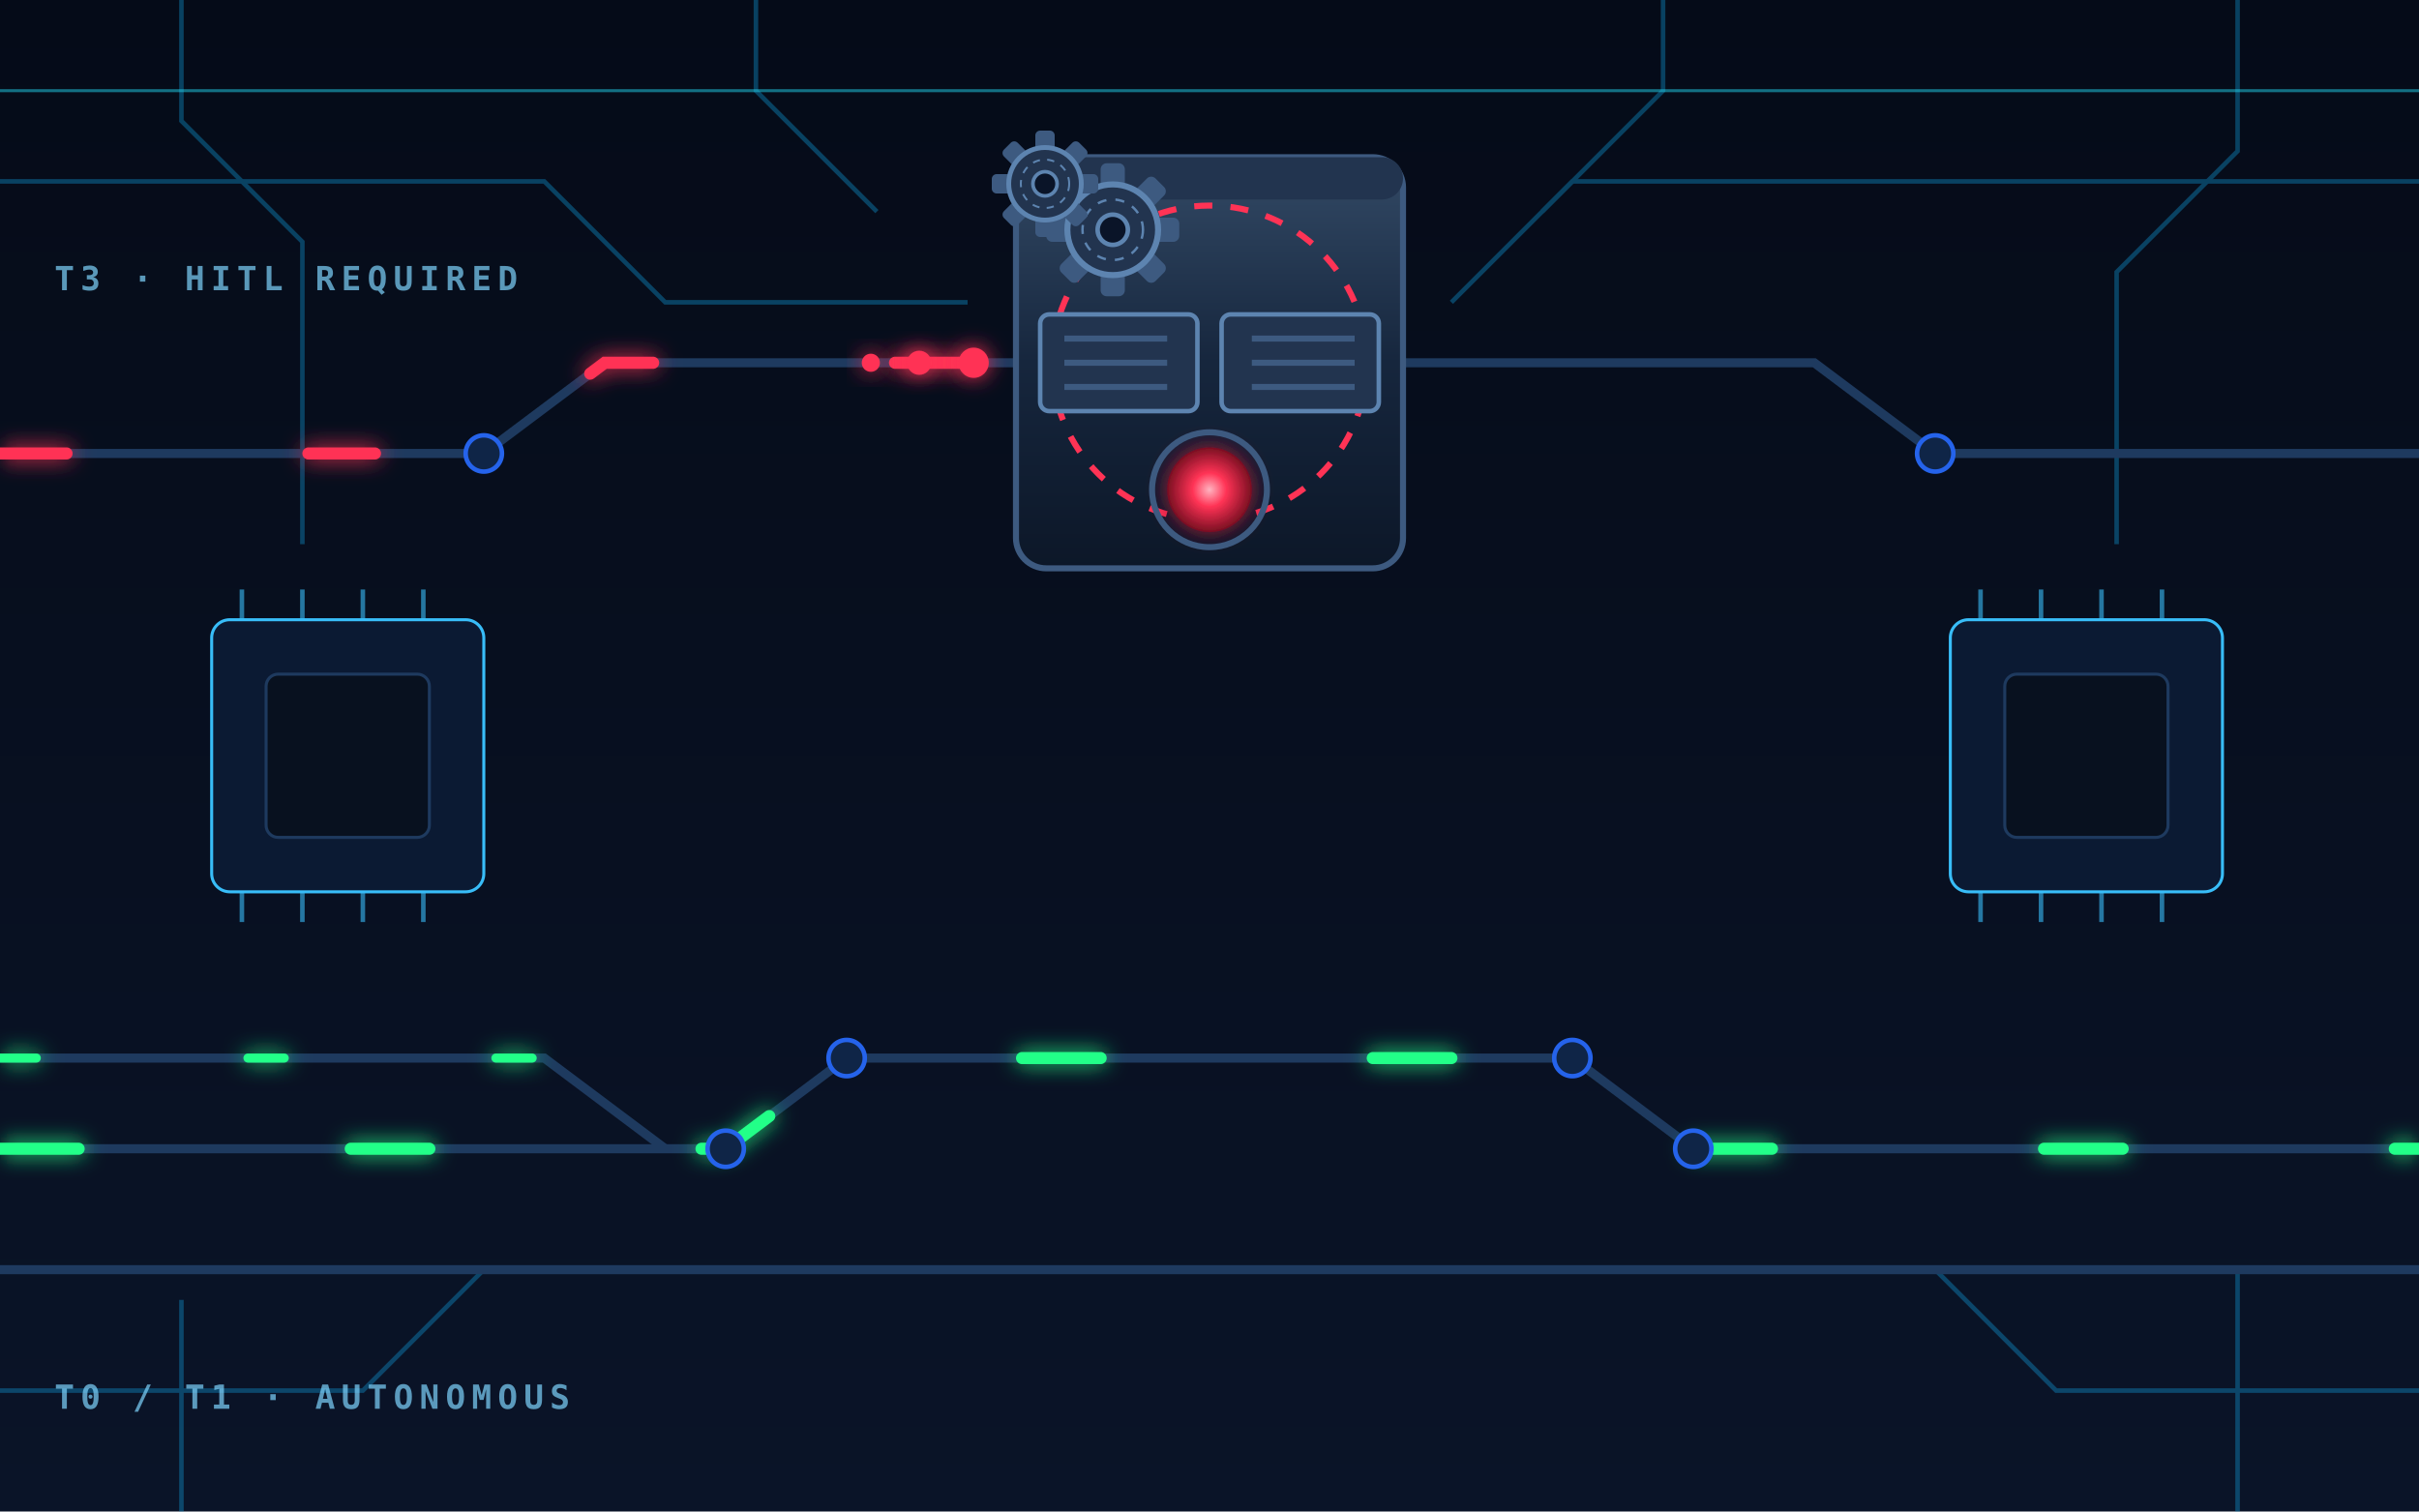
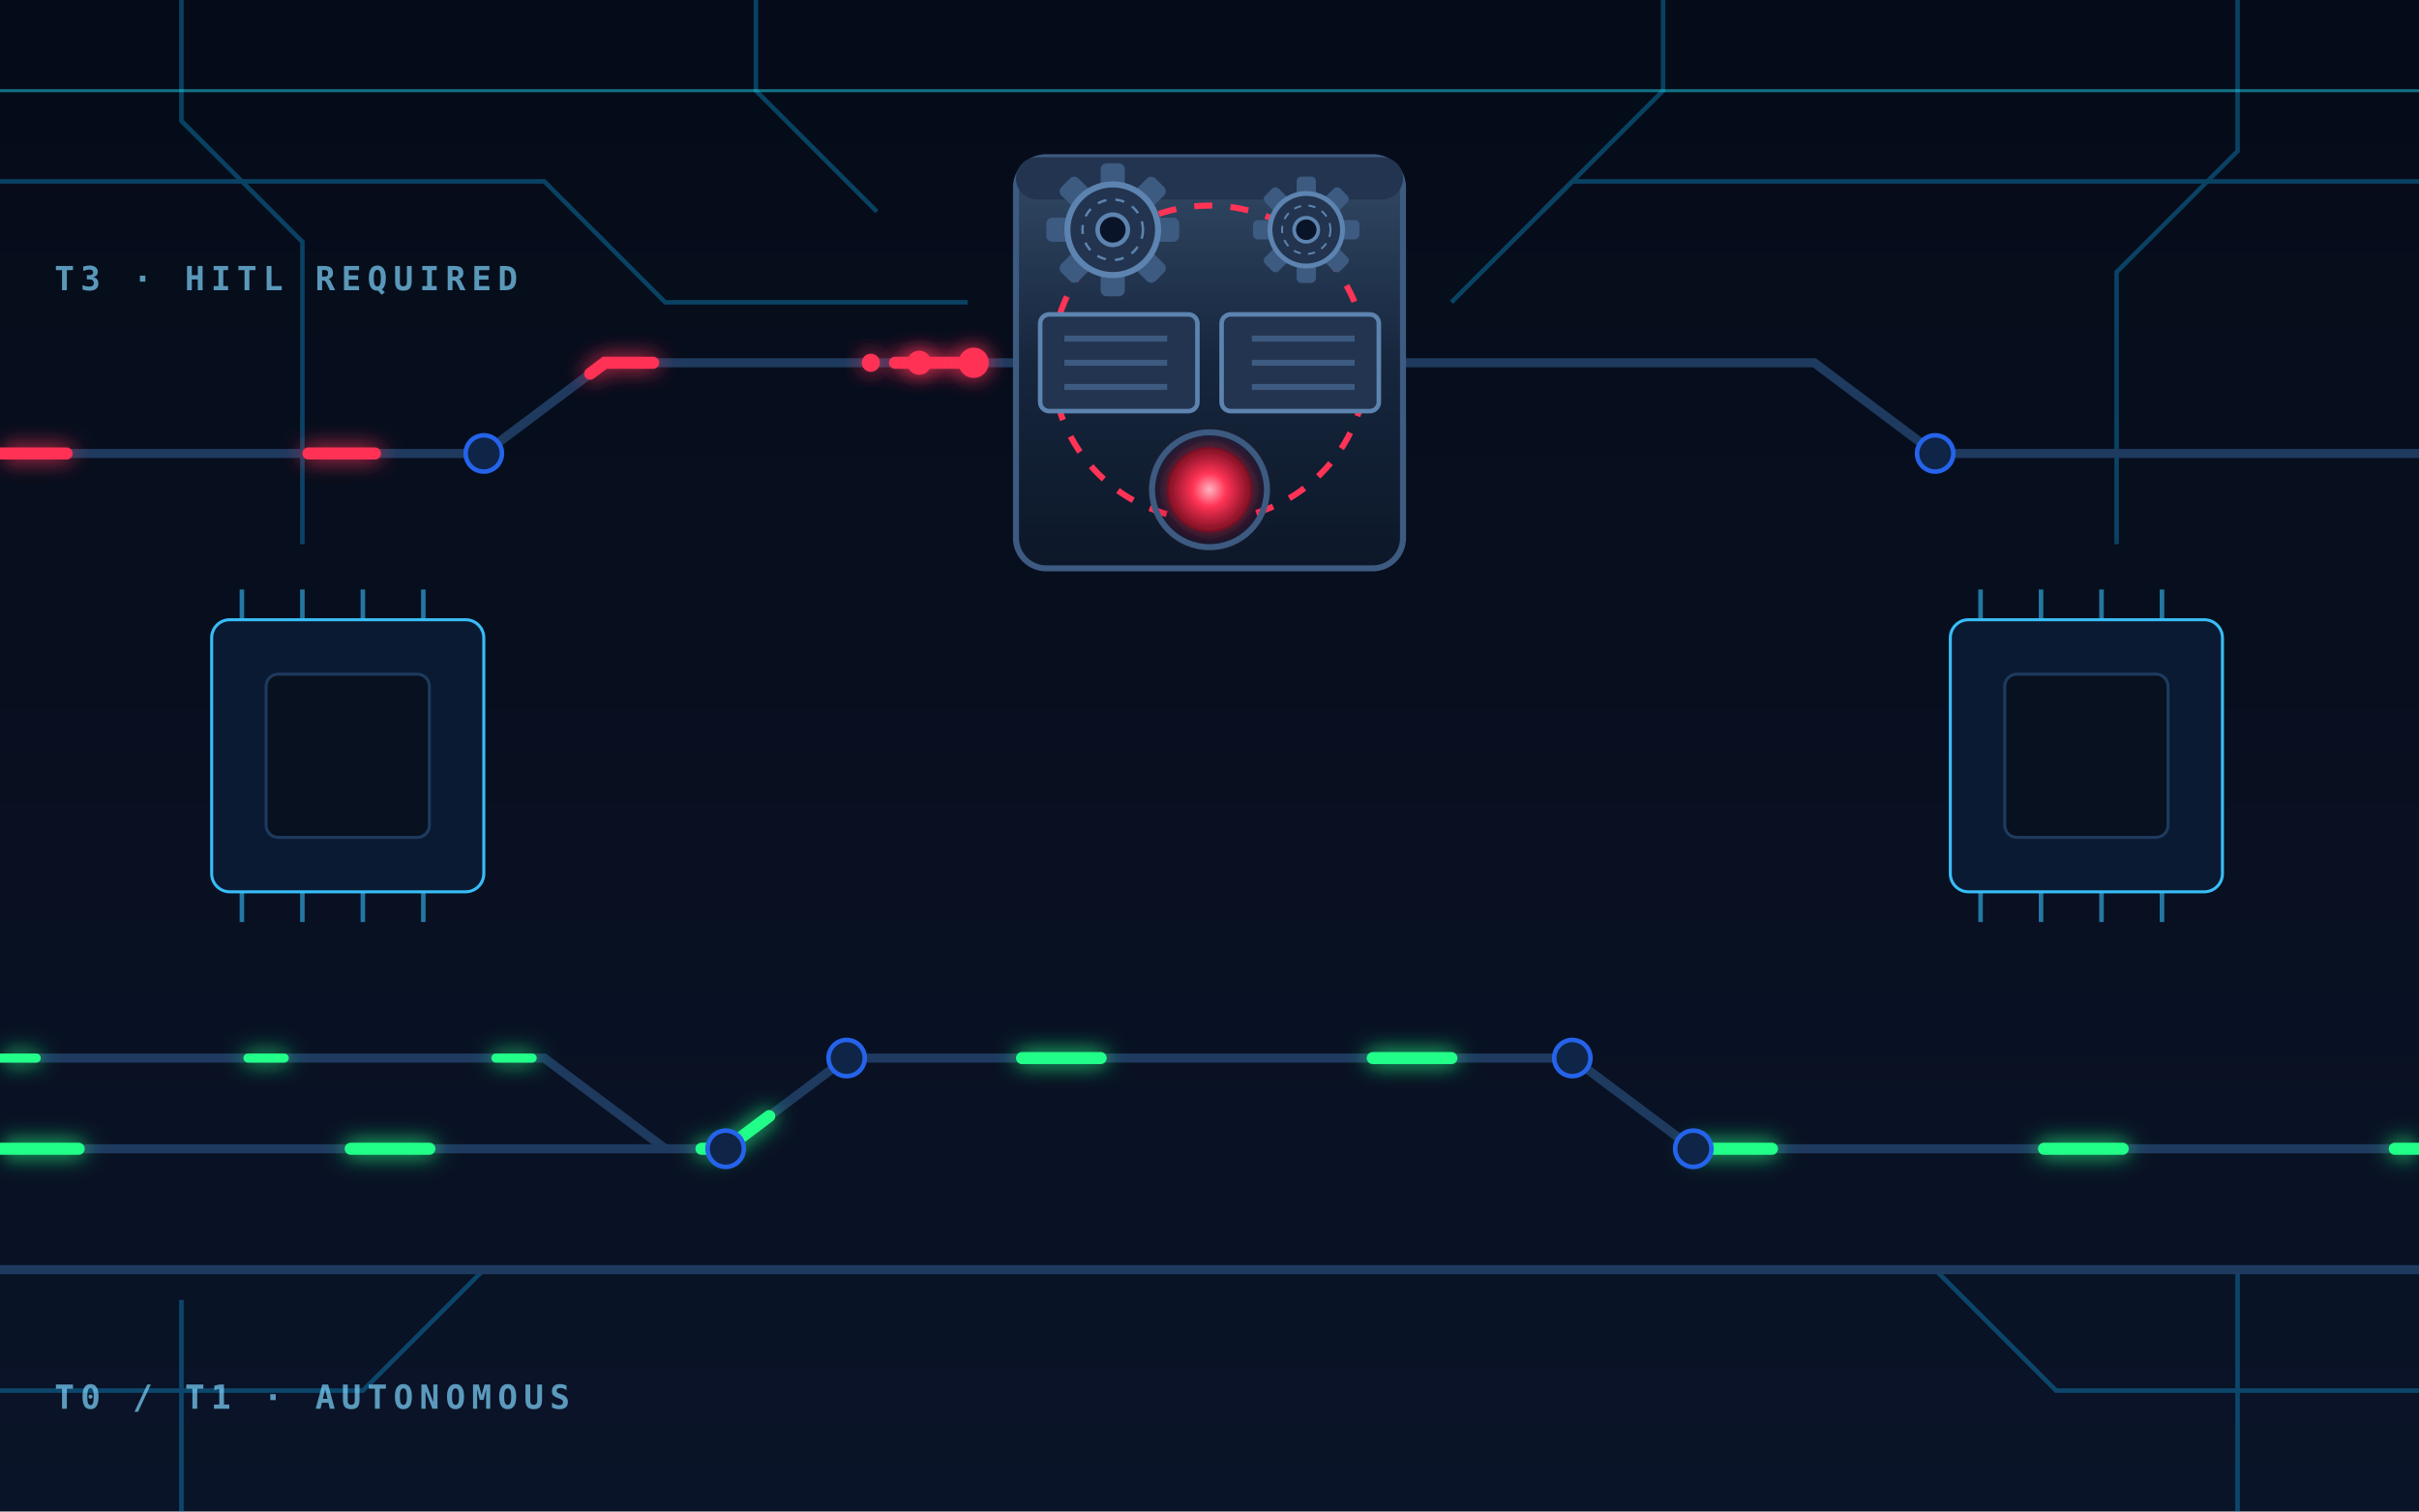
<svg xmlns="http://www.w3.org/2000/svg" width="720" height="450" viewBox="0 0 800 500" role="img" aria-label="Risk-Tiered Autonomy">
  <style>
    :root { color-scheme: dark; }
    .trace { stroke: #1e3a5f; stroke-width: 3; fill: none; }
    .trace-lit { stroke: #0ea5e9; stroke-width: 1.5; fill: none; opacity: .35; }
    .via { fill: #0f2547; stroke: #2563eb; stroke-width: 1.5; }
    .chip { fill: #0b1a33; stroke: #38bdf8; stroke-width: 1; }
    .pin { stroke: #38bdf8; stroke-width: 1.5; opacity: .6; }

    /* ---- T0/T1 lower tracks: always flowing green pulses ---- */
    .pulse-low {
      stroke: #22ff88; stroke-width: 4; fill: none; stroke-linecap: round;
      stroke-dasharray: 26 90;
      filter: url(#glowGreen);
      animation: flow 1.1s linear infinite;
    }
    .pulse-low.b { animation-duration: 1.5s; stroke-dasharray: 18 110; }
    .pulse-low.c { animation-duration: 0.8s; stroke-dasharray: 12 70; stroke-width: 3; }
    @keyframes flow { to { stroke-dashoffset: -232; } }

    /* ---- T3 track: blocked pulses (red, stalled) ---- */
    .pulse-blocked {
      stroke: #ff3355; stroke-width: 4; fill: none; stroke-linecap: round;
      stroke-dasharray: 22 80; filter: url(#glowRed);
      animation: crawl 2.4s linear infinite;
      transition: opacity .5s ease;
    }
    @keyframes crawl { to { stroke-dashoffset: -102; } }
    .stall-dot { fill: #ff3355; filter: url(#glowRed); animation: stallBlink 1s ease-in-out infinite alternate; transition: opacity .4s; }
    @keyframes stallBlink { from { opacity: .25; } to { opacity: 1; } }

    /* ---- T3 approved flow (hidden until hover) ---- */
    .pulse-approved {
      stroke: #22ff88; stroke-width: 4; fill: none; stroke-linecap: round;
      stroke-dasharray: 26 90; filter: url(#glowGreen);
      animation: flow 1s linear infinite;
      opacity: 0; transition: opacity .6s ease .45s;
    }
    svg:hover .pulse-approved { opacity: 1; }
    svg:hover .pulse-blocked, svg:hover .stall-dot { opacity: 0; }

    /* ---- Gate mechanics ---- */
    .gear { transform-box: fill-box; transform-origin: center; animation: spin 7s linear infinite; }
    .gear.rev { animation: spinR 9s linear infinite; }
    @keyframes spin  { to { transform: rotate(360deg); } }
    @keyframes spinR { to { transform: rotate(-360deg); } }
    svg:hover .gear     { animation: spinR 1.4s linear infinite; }
    svg:hover .gear.rev { animation: spin  1.4s linear infinite; }

    .door { transition: transform .7s cubic-bezier(.7,-0.2,.3,1.2) .15s; }
    svg:hover .door-l { transform: translateX(-46px); }
    svg:hover .door-r { transform: translateX(46px); }

    .core-red   { transition: opacity .5s ease; animation: corePulse 1.6s ease-in-out infinite alternate; }
    .core-green { opacity: 0; transition: opacity .5s ease .3s; }
    svg:hover .core-red { opacity: 0; }
    svg:hover .core-green { opacity: 1; animation: corePulse 1s ease-in-out infinite alternate; }
    @keyframes corePulse { from { transform: scale(1); } to { transform: scale(1.12); } }
    .core-red, .core-green { transform-box: fill-box; transform-origin: center; }

    .halt-ring { fill: none; stroke: #ff3355; stroke-width: 2; stroke-dasharray: 6 6;
      transform-box: fill-box; transform-origin: center;
      animation: spinR 12s linear infinite; transition: opacity .4s; }
    svg:hover .halt-ring { opacity: 0; }
    .scan-line { stroke: #22d3ee; stroke-width: 1; opacity: .5;
      animation: scanY 3s ease-in-out infinite alternate; }
    @keyframes scanY { from { transform: translateY(0); } to { transform: translateY(440px); } }
    .lbl { font: 700 11px monospace; fill: #7dd3fc; opacity: .7; letter-spacing: 2px; }
  </style>
  <defs>
    <linearGradient id="bg" x1="0" y1="0" x2="0" y2="1">
      <stop offset="0" stop-color="#050b18" />
      <stop offset="1" stop-color="#0a1428" />
    </linearGradient>
    <radialGradient id="coreR" cx=".5" cy=".5" r=".5">
      <stop offset="0" stop-color="#ffb3c0" />
      <stop offset=".4" stop-color="#ff3355" />
      <stop offset="1" stop-color="#7a0f22" />
    </radialGradient>
    <radialGradient id="coreG" cx=".5" cy=".5" r=".5">
      <stop offset="0" stop-color="#d9ffe9" />
      <stop offset=".4" stop-color="#22ff88" />
      <stop offset="1" stop-color="#0a5c33" />
    </radialGradient>
    <linearGradient id="steel" x1="0" y1="0" x2="0" y2="1">
      <stop offset="0" stop-color="#334a66" />
      <stop offset=".5" stop-color="#16263d" />
      <stop offset="1" stop-color="#0c1728" />
    </linearGradient>
    <filter id="glowGreen" x="-80%" y="-80%" width="260%" height="260%">
      <feGaussianBlur stdDeviation="3.5" result="b" />
      <feMerge>
        <feMergeNode in="b" />
        <feMergeNode in="SourceGraphic" />
      </feMerge>
    </filter>
    <filter id="glowRed" x="-80%" y="-80%" width="260%" height="260%">
      <feGaussianBlur stdDeviation="3.5" result="b" />
      <feMerge>
        <feMergeNode in="b" />
        <feMergeNode in="SourceGraphic" />
      </feMerge>
    </filter>
    <g id="gearShape">
      <g>
        <rect x="-4" y="-22" width="8" height="10" rx="2" fill="#3d5a80" />
        <rect x="-4" y="12" width="8" height="10" rx="2" fill="#3d5a80" />
        <rect x="-22" y="-4" width="10" height="8" rx="2" fill="#3d5a80" />
        <rect x="12" y="-4" width="10" height="8" rx="2" fill="#3d5a80" />
        <rect x="-4" y="-22" width="8" height="10" rx="2" fill="#3d5a80" transform="rotate(45)" />
        <rect x="-4" y="12" width="8" height="10" rx="2" fill="#3d5a80" transform="rotate(45)" />
        <rect x="-22" y="-4" width="10" height="8" rx="2" fill="#3d5a80" transform="rotate(45)" />
        <rect x="12" y="-4" width="10" height="8" rx="2" fill="#3d5a80" transform="rotate(45)" />
      </g>
      <circle r="15" fill="#22344f" stroke="#5d84b0" stroke-width="2" />
      <circle r="5" fill="#0a1428" stroke="#5d84b0" stroke-width="1.5" />
      <circle r="10" fill="none" stroke="#5d84b0" stroke-width=".8" stroke-dasharray="3 3" />
    </g>
  </defs>
  <rect width="800" height="500" fill="url(#bg)" />
  <g class="trace-lit">
    <path d="M0 60 H180 L220 100 H320 M480 100 L520 60 H800" />
    <path d="M0 460 H120 L160 420 H640 L680 460 H800" />
    <path d="M60 0 V40 L100 80 V180 M60 500 V430" />
    <path d="M740 0 V50 L700 90 V180 M740 500 V420" />
    <path d="M250 0 V30 L290 70 M550 0 V30 L510 70" />
  </g>
  <line class="scan-line" x1="0" y1="30" x2="800" y2="30" />
  <g>
    <rect class="chip" x="70" y="205" width="90" height="90" rx="6" />
    <rect x="88" y="223" width="54" height="54" rx="4" fill="#08111f" stroke="#1e3a5f" />
    <g class="pin">
      <path d="M80 195 v10 M100 195 v10 M120 195 v10 M140 195 v10 M80 295 v10 M100 295 v10 M120 295 v10 M140 295 v10" />
    </g>
    <rect class="chip" x="645" y="205" width="90" height="90" rx="6" />
    <rect x="663" y="223" width="54" height="54" rx="4" fill="#08111f" stroke="#1e3a5f" />
    <g class="pin">
      <path d="M655 195 v10 M675 195 v10 M695 195 v10 M715 195 v10 M655 295 v10 M675 295 v10 M695 295 v10 M715 295 v10" />
    </g>
  </g>
  <g>
    <path class="trace" d="M0 380 H240 L280 350 H520 L560 380 H800" />
    <path class="trace" d="M0 420 H800" />
    <path class="trace" d="M0 350 H180 L220 380" />
    <path class="pulse-low" d="M0 380 H240 L280 350 H520 L560 380 H800" />
    <path class="pulse-low b" d="M0 420 H800" />
    <path class="pulse-low c" d="M0 350 H180 L220 380" />
    <circle class="via" cx="240" cy="380" r="6" />
    <circle class="via" cx="560" cy="380" r="6" />
    <circle class="via" cx="280" cy="350" r="6" />
    <circle class="via" cx="520" cy="350" r="6" />
    <text class="lbl" x="18" y="466">T0 / T1 · AUTONOMOUS</text>
  </g>
  <g>
    <path class="trace" d="M0 150 H160 L200 120 H340 M460 120 H600 L640 150 H800" />
    <circle class="via" cx="160" cy="150" r="6" />
    <circle class="via" cx="640" cy="150" r="6" />
    <path class="pulse-blocked" d="M0 150 H160 L200 120 H330" />
    <circle class="stall-dot" cx="322" cy="120" r="5" />
    <circle class="stall-dot" cx="304" cy="120" r="4" style="animation-delay:.3s" />
    <circle class="stall-dot" cx="288" cy="120" r="3" style="animation-delay:.6s" />
    <path class="pulse-approved" d="M0 150 H160 L200 120 H600 L640 150 H800" />
    <text class="lbl" x="18" y="96">T3 · HITL REQUIRED</text>
  </g>
  <g>
    <rect x="336" y="52" width="128" height="136" rx="10" fill="url(#steel)" stroke="#3d5a80" stroke-width="2" />
    <rect x="336" y="52" width="128" height="14" rx="7" fill="#22344f" />
    <circle class="halt-ring" cx="400" cy="120" r="52" />
    <g class="door door-l">
      <rect x="344" y="104" width="52" height="32" rx="3" fill="#22344f" stroke="#5d84b0" stroke-width="1.5" />
      <path d="M352 112 h34 M352 120 h34 M352 128 h34" stroke="#3d5a80" stroke-width="2" />
    </g>
    <g class="door door-r">
      <rect x="404" y="104" width="52" height="32" rx="3" fill="#22344f" stroke="#5d84b0" stroke-width="1.5" />
      <path d="M414 112 h34 M414 120 h34 M414 128 h34" stroke="#3d5a80" stroke-width="2" />
    </g>
-     <use href="#gearShape" class="gear" x="368" y="76" />
-     <use href="#gearShape" class="gear rev" x="432" y="76" transform="scale(.8)" transform-origin="432 76" />
+     <g transform="translate(368 76)">
+       <use href="#gearShape" class="gear" />
+     </g>
+     <g transform="translate(432 76) scale(.8)">
+       <use href="#gearShape" class="gear rev" />
+     </g>
    <circle class="core-green" cx="400" cy="162" r="14" fill="url(#coreG)" filter="url(#glowGreen)" />
    <circle class="core-red" cx="400" cy="162" r="14" fill="url(#coreR)" filter="url(#glowRed)" />
    <circle cx="400" cy="162" r="19" fill="none" stroke="#3d5a80" stroke-width="2" />
  </g>
</svg>
